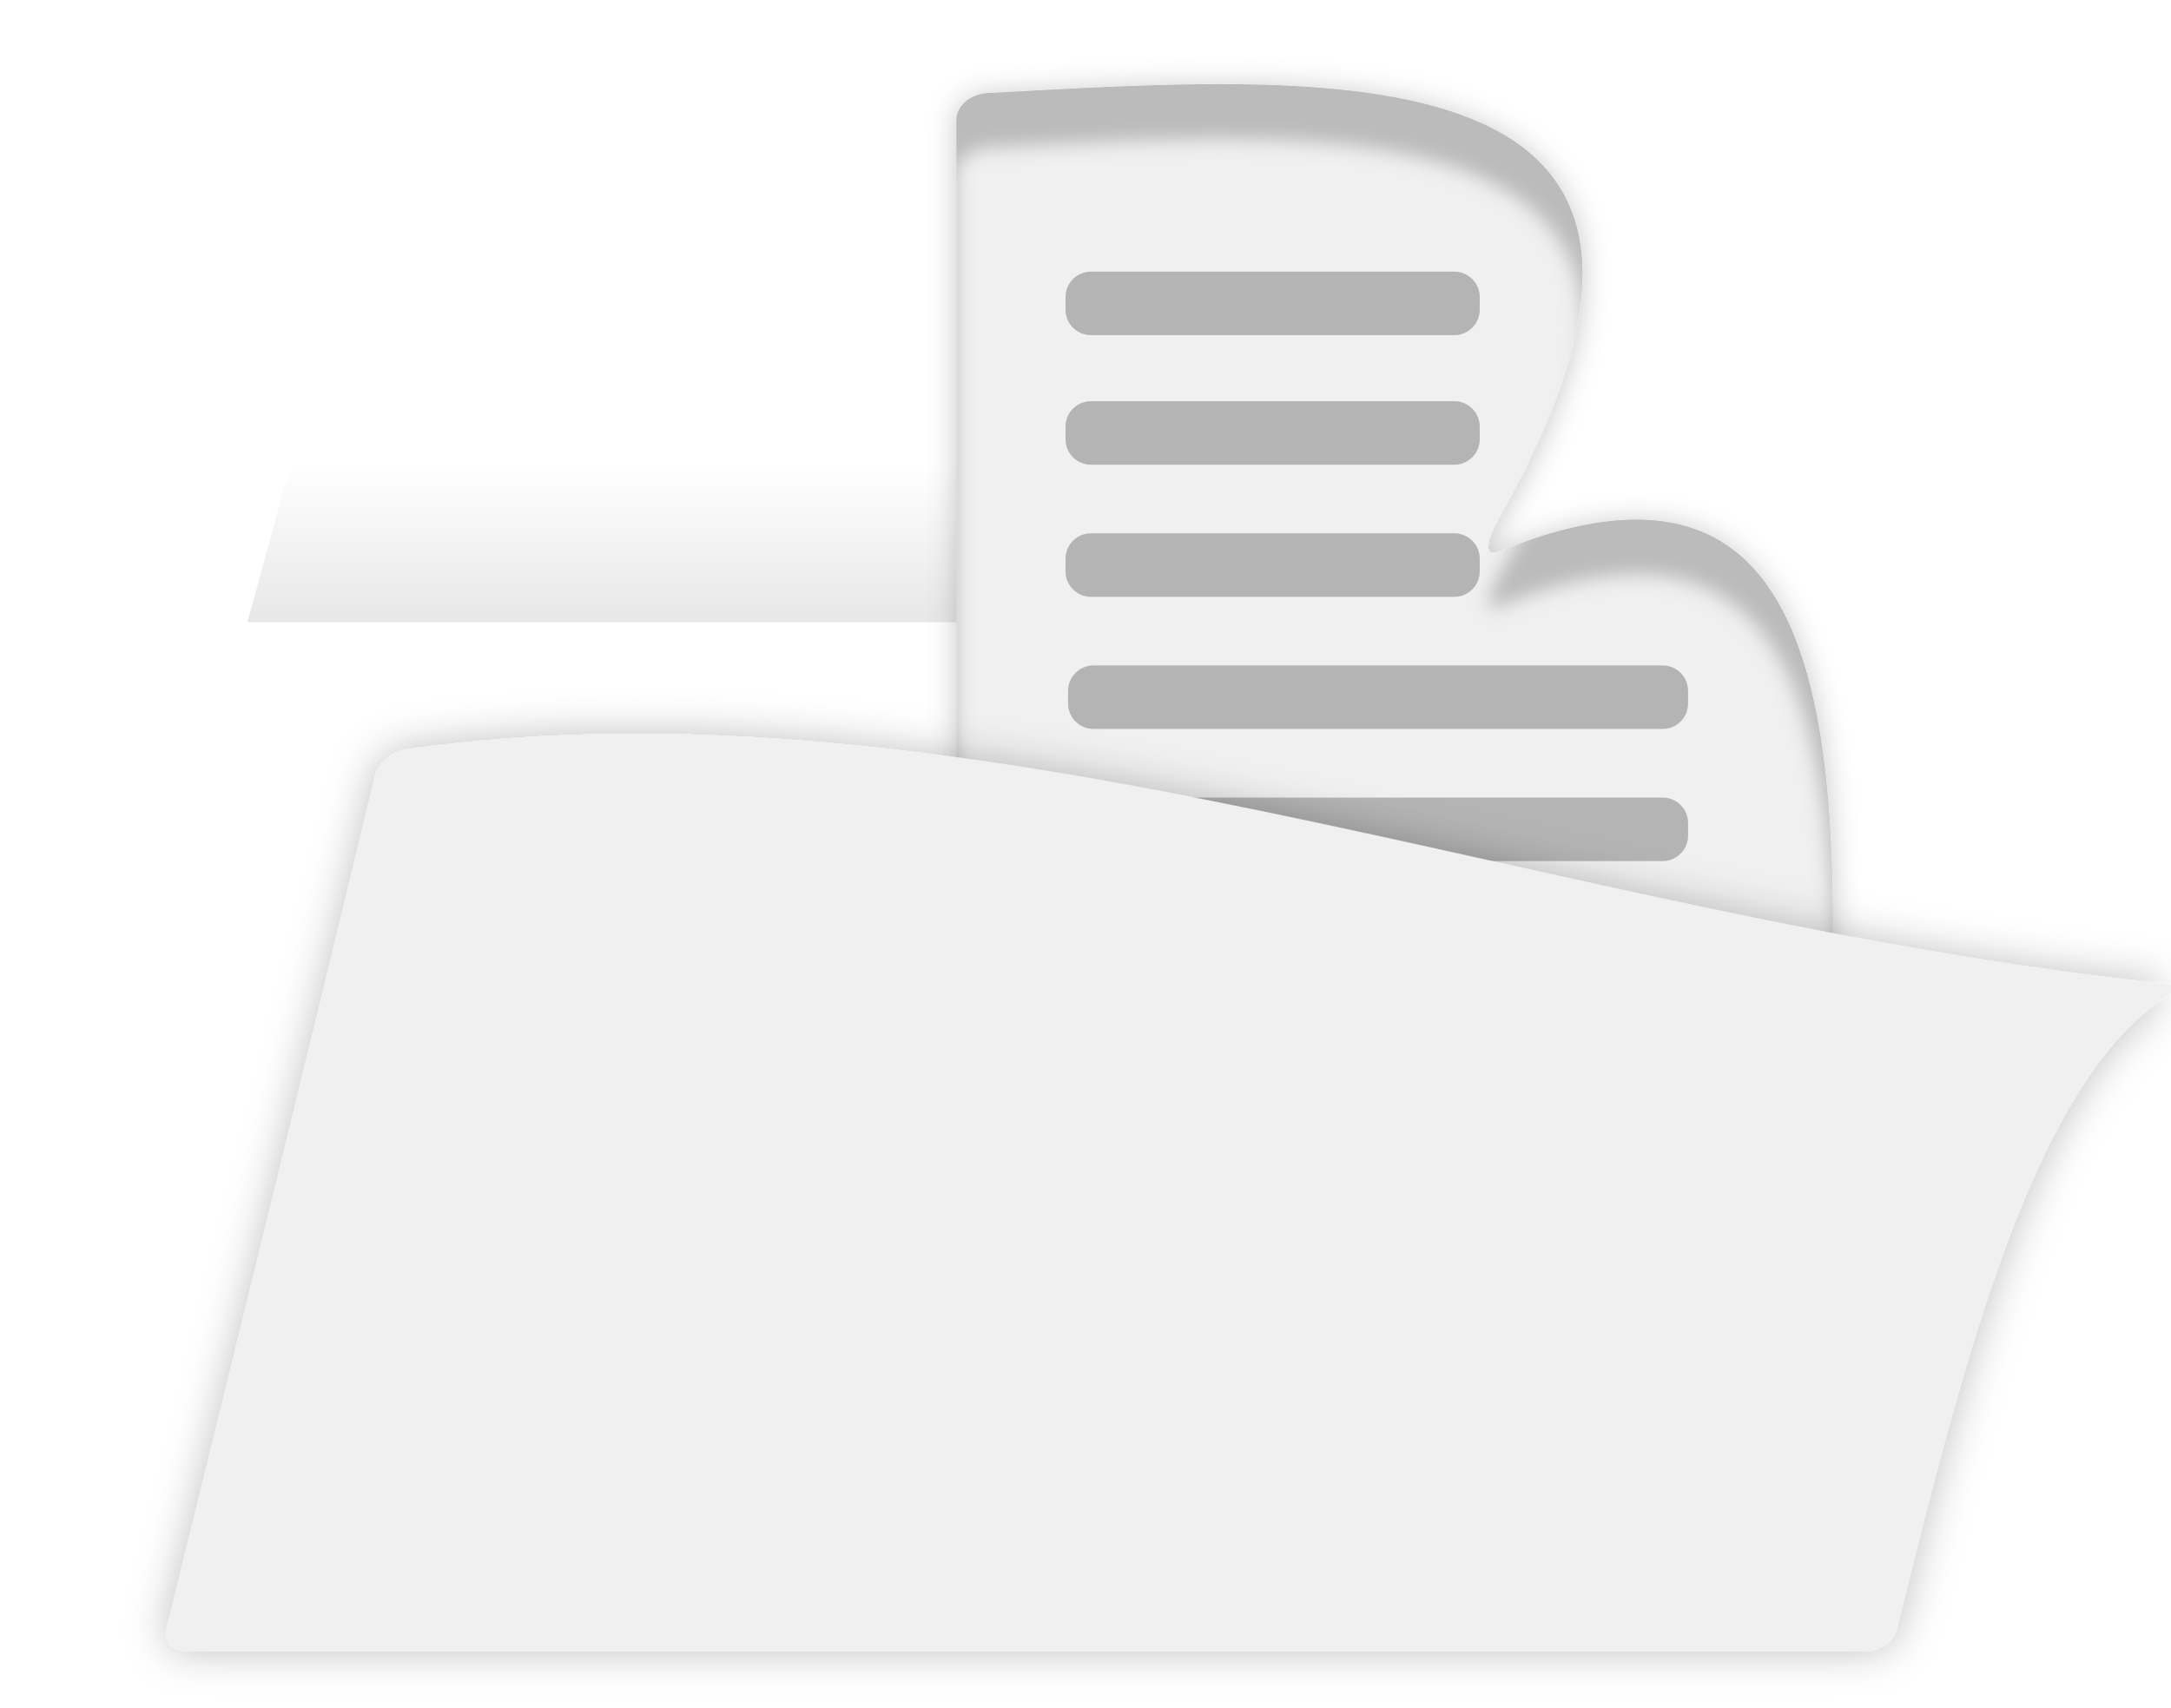
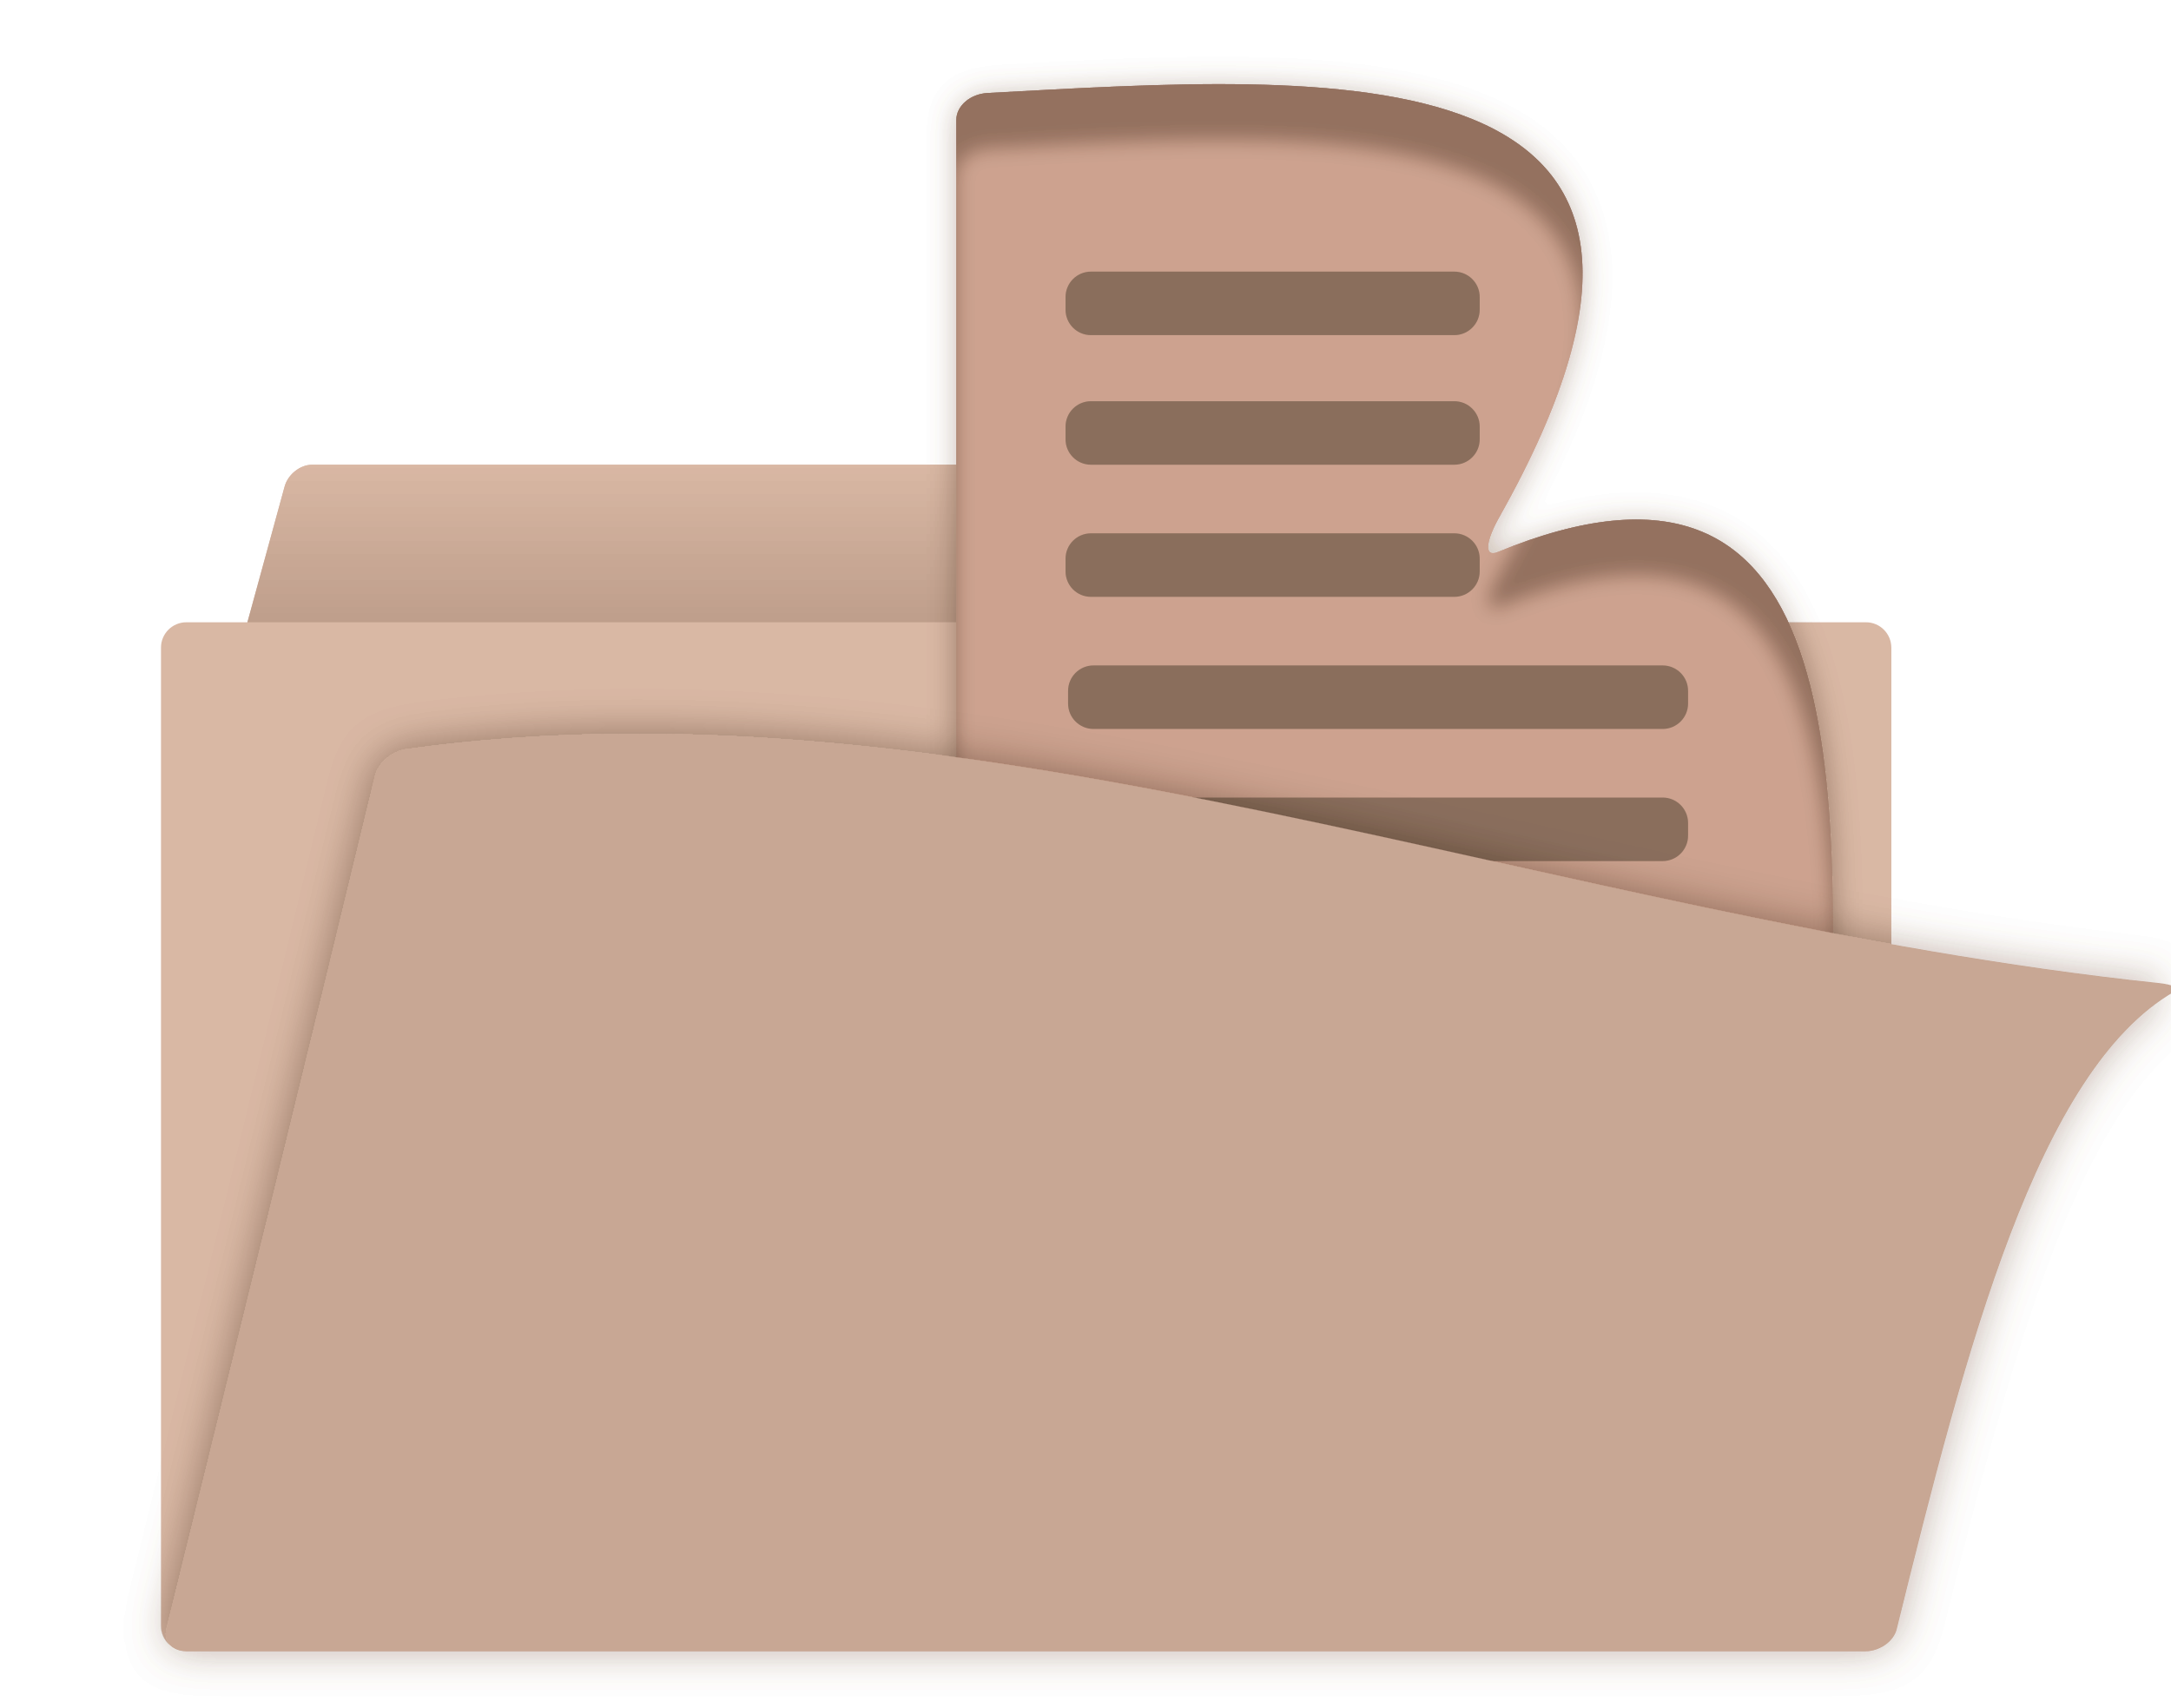
<svg xmlns="http://www.w3.org/2000/svg" width="8.90in" height="7in">
  <defs>
+     <filter id="Filter_0">
+       <feFlood flood-color="rgb(201, 149, 111)" flood-opacity="0.75" result="floodOut" />
+       <feComposite operator="atop" in="floodOut" in2="SourceGraphic" result="compOut" />
+       <feBlend mode="multiply" in="compOut" in2="SourceGraphic" />
+     </filter>
    <linearGradient id="PSgrad_0" x1="0%" x2="0%" y1="0%" y2="100%">
      <stop offset="0%" stop-color="rgb(255,255,255)" stop-opacity="1" />
      <stop offset="100%" stop-color="rgb(215,215,215)" stop-opacity="1" />
    </linearGradient>
-     <filter filterUnits="userSpaceOnUse" id="Filter_0" x="343px" y="0px" width="414px" height="504px">
+     <filter filterUnits="userSpaceOnUse" id="Filter_1" x="343px" y="0px" width="414px" height="504px">
      <feOffset in="SourceAlpha" dx="0" dy="1" />
      <feGaussianBlur result="blurOut" stdDeviation="5.657" />
      <feFlood flood-color="rgb(0, 0, 0)" result="floodOut" />
      <feComposite operator="atop" in="floodOut" in2="blurOut" />
      <feComponentTransfer>
        <feFuncA type="linear" slope="0.22" />
      </feComponentTransfer>
      <feMerge>
        <feMergeNode />
        <feMergeNode in="SourceGraphic" />
      </feMerge>
    </filter>
-     <filter id="Filter_1">
+     <filter id="Filter_2">
      <feOffset in="SourceAlpha" dx="0" dy="22" />
      <feGaussianBlur result="blurOut" stdDeviation="3.606" />
      <feFlood flood-color="rgb(0, 0, 0)" result="floodOut" />
      <feComposite operator="out" in="floodOut" in2="blurOut" result="compOut" />
      <feComposite operator="in" in="compOut" in2="SourceAlpha" />
      <feComponentTransfer>
        <feFuncA type="linear" slope="0.43" />
      </feComponentTransfer>
      <feBlend mode="normal" in2="SourceGraphic" />
    </filter>
-     <filter filterUnits="userSpaceOnUse" id="Filter_2" x="0px" y="223px" width="922px" height="492px">
+     <filter id="Filter_3">
+       <feFlood flood-color="rgb(244, 235, 235)" flood-opacity="1" result="floodOut" />
+       <feComposite operator="atop" in="floodOut" in2="SourceGraphic" result="compOut" />
+       <feBlend mode="normal" in="compOut" in2="SourceGraphic" />
+     </filter>
+     <filter filterUnits="userSpaceOnUse" id="Filter_4" x="0px" y="223px" width="922px" height="492px">
      <feOffset in="SourceAlpha" dx="0" dy="0" />
      <feGaussianBlur result="blurOut" stdDeviation="8.062" />
      <feFlood flood-color="rgb(0, 0, 0)" result="floodOut" />
      <feComposite operator="atop" in="floodOut" in2="blurOut" />
      <feComponentTransfer>
        <feFuncA type="linear" slope="0.25" />
      </feComponentTransfer>
      <feMerge>
        <feMergeNode />
        <feMergeNode in="SourceGraphic" />
      </feMerge>
    </filter>
  </defs>
-   <path fill-rule="evenodd" fill="rgb(255, 255, 255)" d="M122.769,182.908 L410.446,182.908 C415.092,182.908 419.898,186.705 421.201,191.461 L444.161,275.246 C445.912,281.636 442.886,286.908 437.371,286.908 L95.844,286.908 C90.329,286.908 87.303,281.636 89.053,275.246 L112.013,191.461 C113.317,186.705 118.123,182.908 122.769,182.908 Z" />
-   <path fill="url(#PSgrad_0)" d="M122.769,182.908 L410.446,182.908 C415.092,182.908 419.898,186.705 421.201,191.461 L444.161,275.246 C445.912,281.636 442.886,286.908 437.371,286.908 L95.844,286.908 C90.329,286.908 87.303,281.636 89.053,275.246 L112.013,191.461 C113.317,186.705 118.123,182.908 122.769,182.908 Z" />
-   <path fill-rule="evenodd" fill="rgb(255, 255, 255)" d="M73.344,244.906 L734.344,244.906 C739.867,244.906 744.344,249.383 744.344,254.906 L744.344,639.906 C744.344,645.429 739.867,649.906 734.344,649.906 L73.344,649.906 C67.821,649.906 63.344,645.429 63.344,639.906 L63.344,254.906 C63.344,249.383 67.821,244.906 73.344,244.906 Z" />
  <g filter="url(#Filter_0)">
+     <path fill-rule="evenodd" fill="rgb(255, 255, 255)" d="M122.769,182.908 L410.446,182.908 C415.092,182.908 419.898,186.705 421.201,191.461 L444.161,275.246 C445.912,281.636 442.886,286.908 437.371,286.908 L95.844,286.908 C90.329,286.908 87.302,281.636 89.053,275.246 L112.013,191.461 C113.317,186.705 118.123,182.908 122.769,182.908 Z" />
+     <path fill="url(#PSgrad_0)" d="M122.769,182.908 L410.446,182.908 C415.092,182.908 419.898,186.705 421.201,191.461 L444.161,275.246 C445.912,281.636 442.886,286.908 437.371,286.908 L95.844,286.908 C90.329,286.908 87.302,281.636 89.053,275.246 L112.013,191.461 C113.317,186.705 118.123,182.908 122.769,182.908 Z" />
+     <path fill-rule="evenodd" fill="rgb(255, 255, 255)" d="M73.344,244.906 L734.344,244.906 C739.867,244.906 744.344,249.383 744.344,254.906 L744.344,639.906 C744.344,645.429 739.867,649.906 734.344,649.906 L73.344,649.906 C67.821,649.906 63.344,645.429 63.344,639.906 L63.344,254.906 C63.344,249.383 67.821,244.906 73.344,244.906 Z" />
    <g filter="url(#Filter_1)">
-       <path fill-rule="evenodd" fill="rgb(240, 240, 240)" d="M388.673,36.602 C521.839,29.550 696.049,15.082 590.198,203.345 C584.648,213.182 584.024,219.526 589.581,217.171 C725.052,161.853 727.803,295.644 717.930,457.105 C717.531,463.606 712.712,468.918 707.195,468.908 C600.247,468.908 493.300,468.908 386.352,468.908 C380.833,468.908 376.358,464.434 376.357,458.916 C376.357,321.686 376.357,184.456 376.357,47.226 C376.356,41.708 381.793,36.969 388.673,36.602 L388.673,36.602 Z" />
+       <g filter="url(#Filter_2)">
+         <g filter="url(#Filter_3)">
+           <path fill-rule="evenodd" fill="rgb(240, 240, 240)" d="M388.673,36.602 C521.839,29.550 696.049,15.082 590.198,203.345 C584.648,213.182 584.024,219.526 589.581,217.171 C725.052,161.853 727.803,295.644 717.930,457.105 C717.531,463.606 712.712,468.918 707.195,468.908 C600.247,468.908 493.300,468.908 386.352,468.908 C380.833,468.908 376.358,464.434 376.357,458.916 C376.357,321.686 376.357,184.456 376.357,47.226 C376.356,41.708 381.793,36.969 388.673,36.602 L388.673,36.602 Z" />
+         </g>
+       </g>
+     </g>
+     <path fill-rule="evenodd" fill="rgb(180, 180, 180)" d="M429.344,106.906 L572.344,106.906 C577.867,106.906 582.344,111.383 582.344,116.906 L582.344,121.906 C582.344,127.429 577.867,131.906 572.344,131.906 L429.344,131.906 C423.821,131.906 419.344,127.429 419.344,121.906 L419.344,116.906 C419.344,111.383 423.821,106.906 429.344,106.906 Z" />
+     <path fill-rule="evenodd" fill="rgb(180, 180, 180)" d="M429.344,209.906 L572.344,209.906 C577.867,209.906 582.344,214.383 582.344,219.906 L582.344,224.906 C582.344,230.429 577.867,234.906 572.344,234.906 L429.344,234.906 C423.821,234.906 419.344,230.429 419.344,224.906 L419.344,219.906 C419.344,214.383 423.821,209.906 429.344,209.906 Z" />
+     <path fill-rule="evenodd" fill="rgb(180, 180, 180)" d="M430.344,261.906 L654.344,261.906 C659.867,261.906 664.344,266.383 664.344,271.906 L664.344,276.906 C664.344,282.429 659.867,286.906 654.344,286.906 L430.344,286.906 C424.821,286.906 420.344,282.429 420.344,276.906 L420.344,271.906 C420.344,266.383 424.821,261.906 430.344,261.906 Z" />
+     <path fill-rule="evenodd" fill="rgb(180, 180, 180)" d="M430.344,313.906 L654.344,313.906 C659.867,313.906 664.344,318.383 664.344,323.906 L664.344,328.906 C664.344,334.429 659.867,338.906 654.344,338.906 L430.344,338.906 C424.821,338.906 420.344,334.429 420.344,328.906 L420.344,323.906 C420.344,318.383 424.821,313.906 430.344,313.906 Z" />
+     <path fill-rule="evenodd" fill="rgb(180, 180, 180)" d="M429.344,157.906 L572.344,157.906 C577.867,157.906 582.344,162.383 582.344,167.906 L582.344,172.906 C582.344,178.429 577.867,182.906 572.344,182.906 L429.344,182.906 C423.821,182.906 419.344,178.429 419.344,172.906 L419.344,167.906 C419.344,162.383 423.821,157.906 429.344,157.906 Z" />
+     <g filter="url(#Filter_4)">
+       <path fill-rule="evenodd" fill="rgb(240, 240, 240)" d="M159.910,294.862 C382.910,263.656 610.473,361.593 849.269,386.843 C855.262,387.490 858.187,388.871 855.860,390.204 C801.937,421.317 773.886,530.303 746.491,641.260 C745.312,646.035 739.880,649.909 734.357,649.908 C514.024,649.908 293.691,649.908 73.357,649.908 C67.834,649.908 64.312,646.035 65.491,641.257 C92.869,530.217 120.252,418.752 147.656,305.218 C148.835,300.344 154.319,295.652 159.910,294.862 L159.910,294.862 Z" />
    </g>
  </g>
-   <path fill-rule="evenodd" fill="rgb(180, 180, 180)" d="M429.344,106.906 L572.344,106.906 C577.867,106.906 582.344,111.383 582.344,116.906 L582.344,121.906 C582.344,127.429 577.867,131.906 572.344,131.906 L429.344,131.906 C423.821,131.906 419.344,127.429 419.344,121.906 L419.344,116.906 C419.344,111.383 423.821,106.906 429.344,106.906 Z" />
-   <path fill-rule="evenodd" fill="rgb(180, 180, 180)" d="M429.344,209.906 L572.344,209.906 C577.867,209.906 582.344,214.383 582.344,219.906 L582.344,224.906 C582.344,230.429 577.867,234.906 572.344,234.906 L429.344,234.906 C423.821,234.906 419.344,230.429 419.344,224.906 L419.344,219.906 C419.344,214.383 423.821,209.906 429.344,209.906 Z" />
-   <path fill-rule="evenodd" fill="rgb(180, 180, 180)" d="M430.344,261.906 L654.344,261.906 C659.867,261.906 664.344,266.383 664.344,271.906 L664.344,276.906 C664.344,282.429 659.867,286.906 654.344,286.906 L430.344,286.906 C424.821,286.906 420.344,282.429 420.344,276.906 L420.344,271.906 C420.344,266.383 424.821,261.906 430.344,261.906 Z" />
-   <path fill-rule="evenodd" fill="rgb(180, 180, 180)" d="M430.344,313.906 L654.344,313.906 C659.867,313.906 664.344,318.383 664.344,323.906 L664.344,328.906 C664.344,334.429 659.867,338.906 654.344,338.906 L430.344,338.906 C424.821,338.906 420.344,334.429 420.344,328.906 L420.344,323.906 C420.344,318.383 424.821,313.906 430.344,313.906 Z" />
-   <path fill-rule="evenodd" fill="rgb(180, 180, 180)" d="M429.344,157.906 L572.344,157.906 C577.867,157.906 582.344,162.383 582.344,167.906 L582.344,172.906 C582.344,178.429 577.867,182.906 572.344,182.906 L429.344,182.906 C423.821,182.906 419.344,178.429 419.344,172.906 L419.344,167.906 C419.344,162.383 423.821,157.906 429.344,157.906 Z" />
-   <g filter="url(#Filter_2)">
-     <path fill-rule="evenodd" fill="rgb(240, 240, 240)" d="M159.910,294.862 C382.910,263.656 610.473,361.593 849.269,386.843 C855.262,387.490 858.187,388.871 855.860,390.204 C801.937,421.317 773.886,530.303 746.491,641.260 C745.312,646.035 739.880,649.909 734.357,649.908 C514.024,649.908 293.691,649.908 73.357,649.908 C67.834,649.908 64.312,646.035 65.491,641.257 C92.869,530.217 120.252,418.753 147.656,305.218 C148.835,300.344 154.319,295.652 159.910,294.862 L159.910,294.862 Z" />
-   </g>
</svg>
